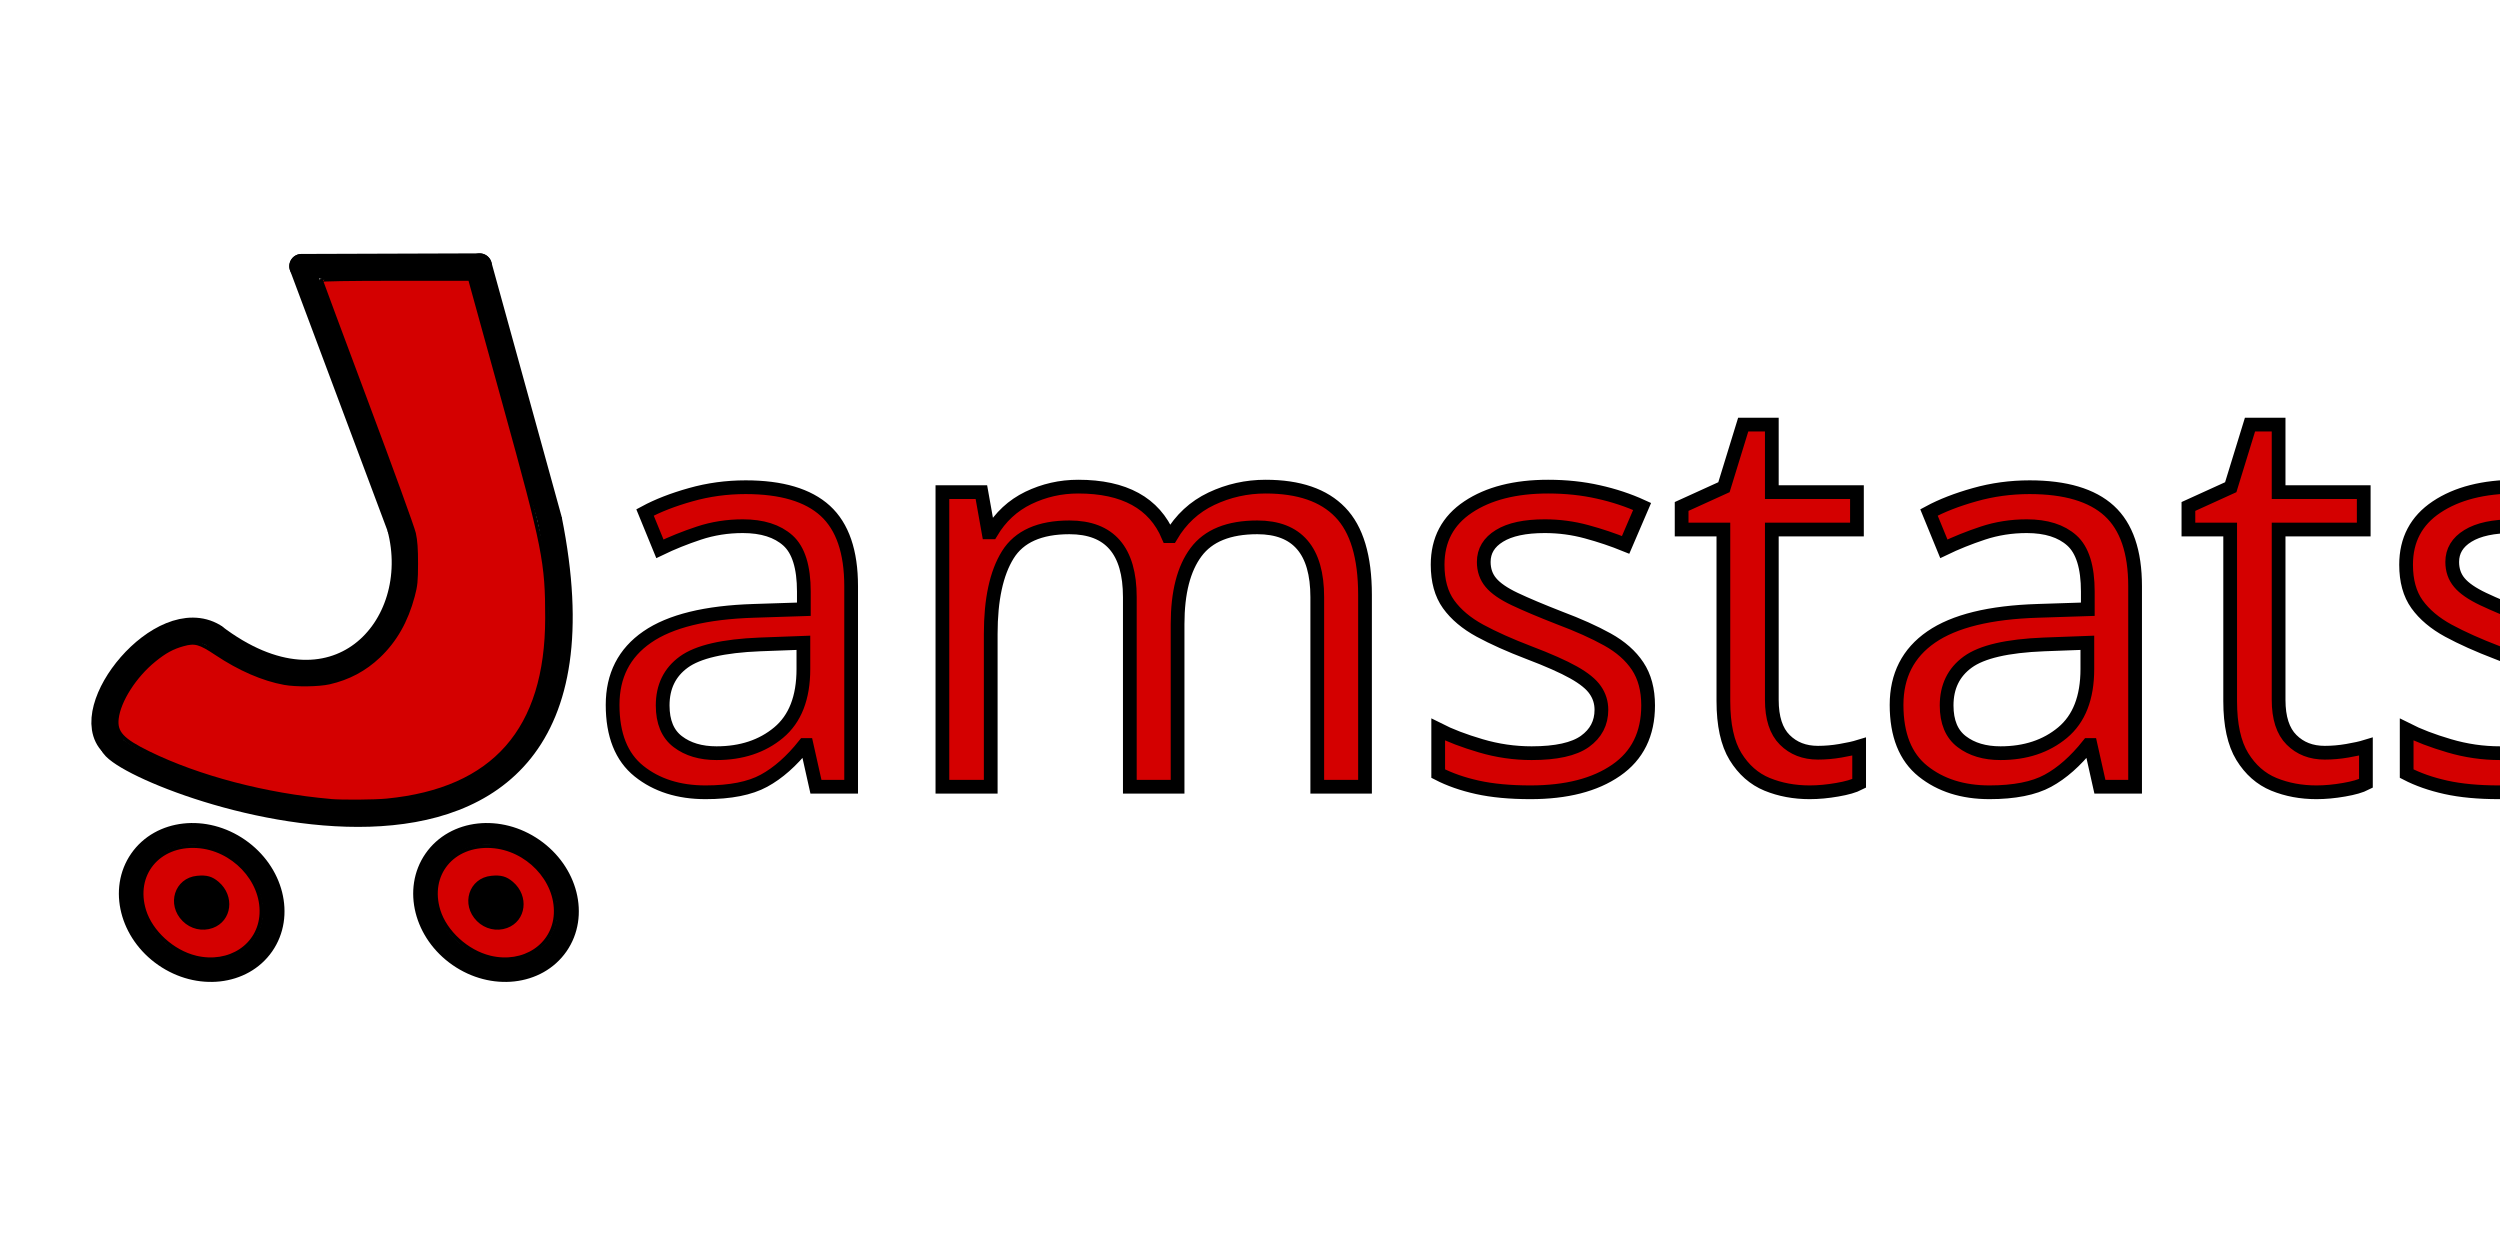
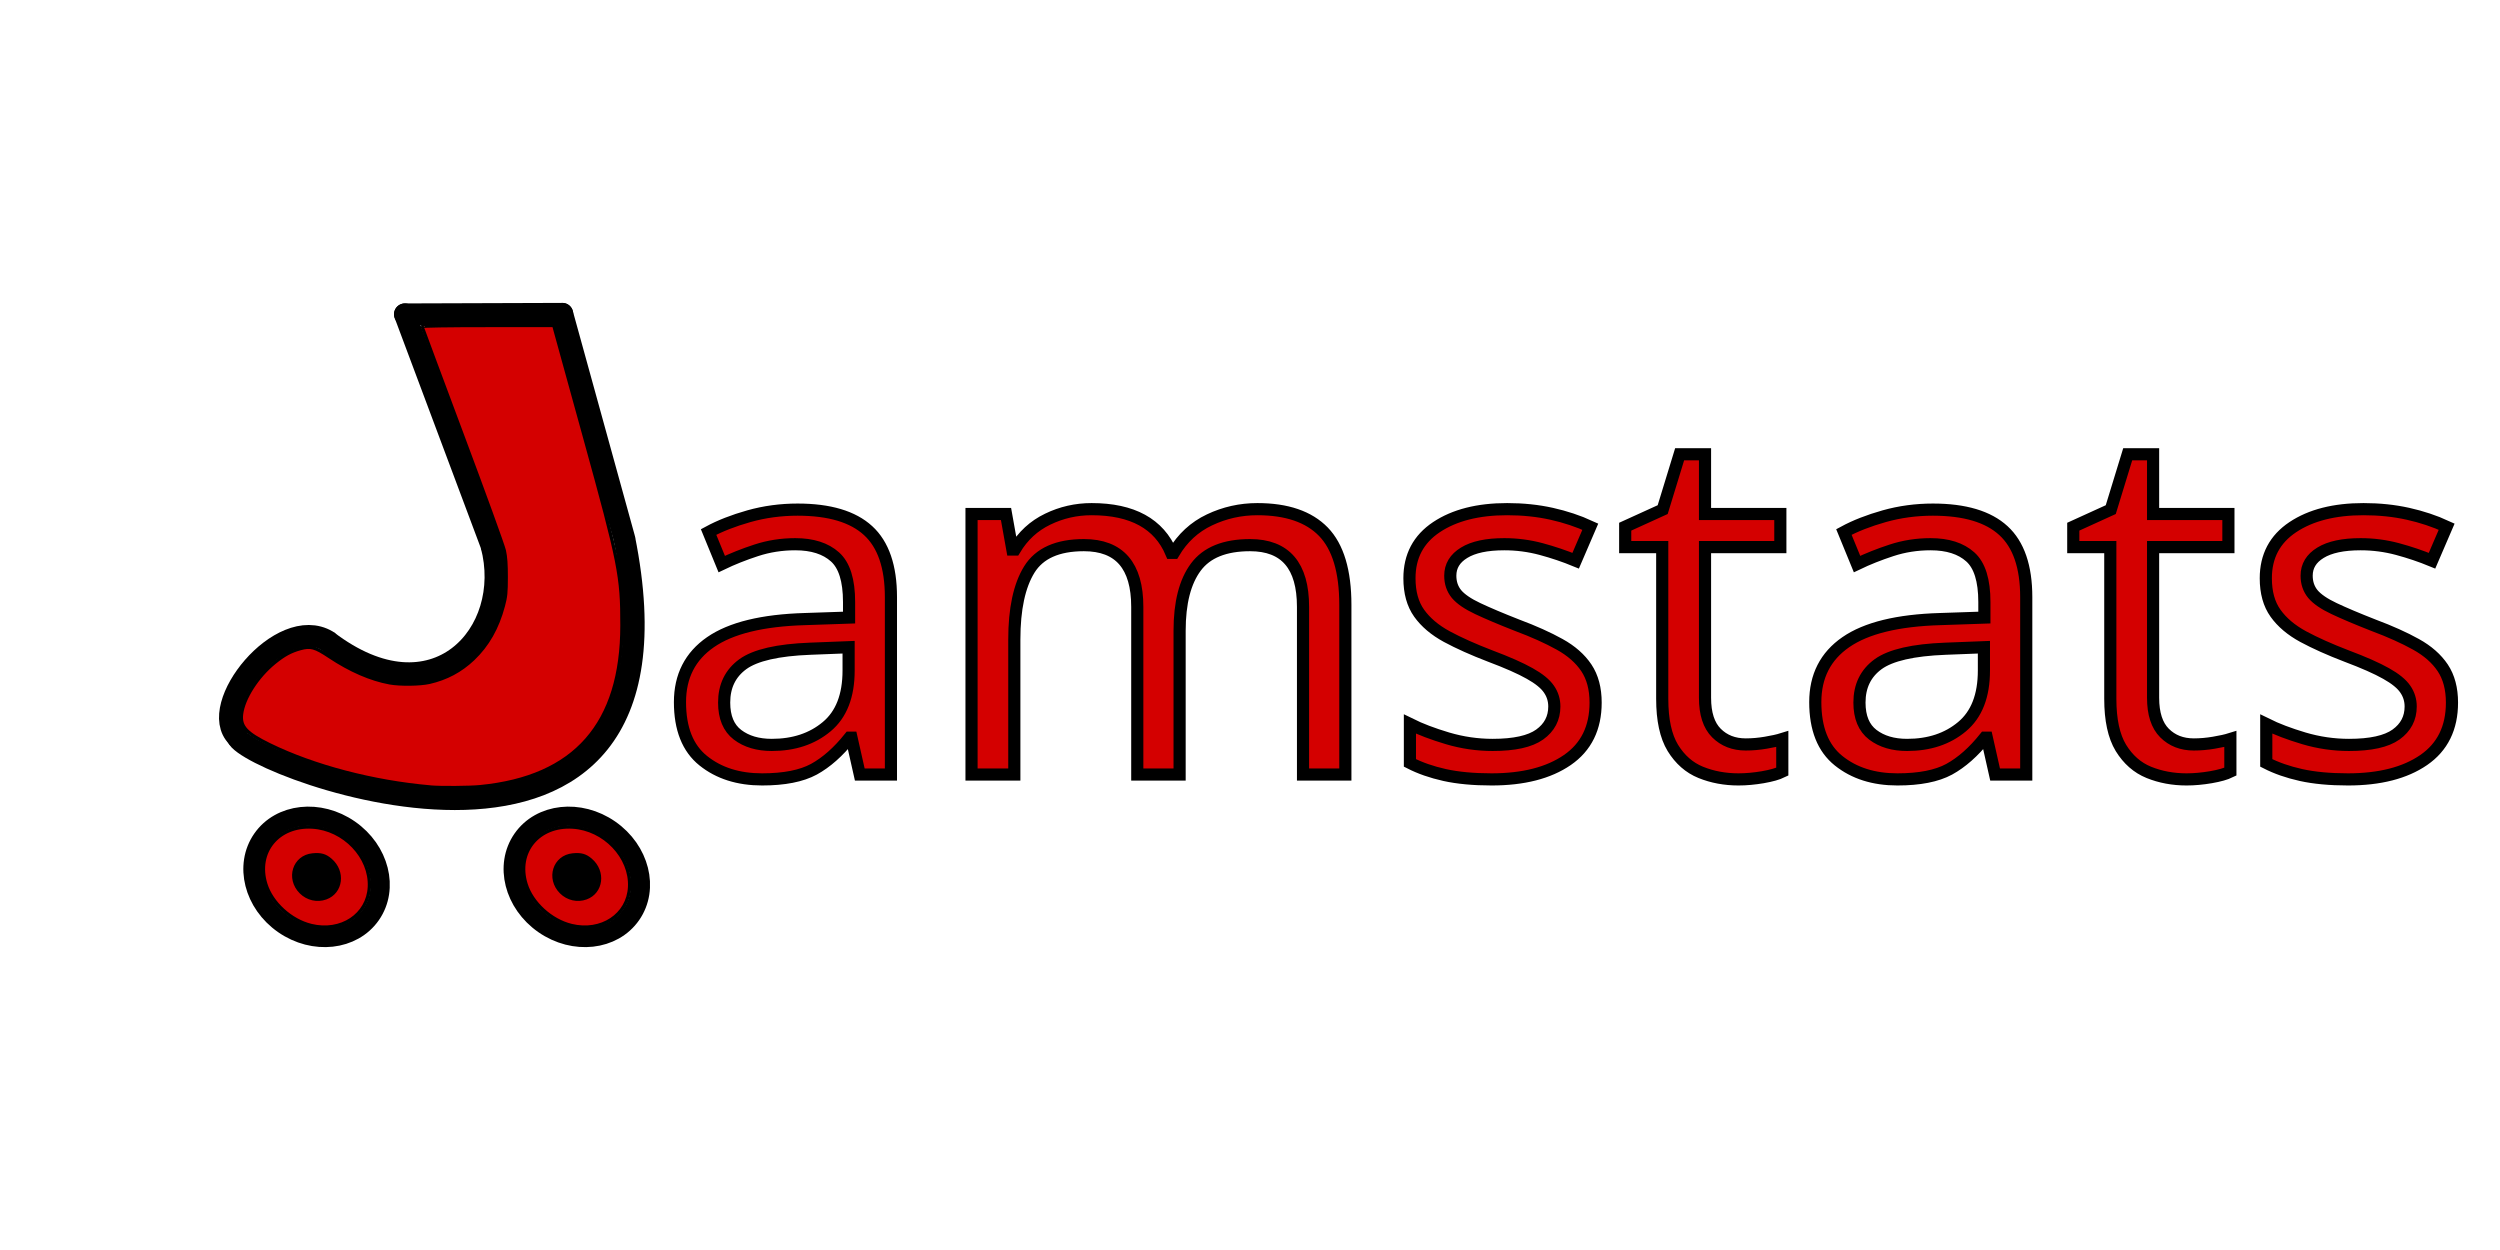
- <svg xmlns="http://www.w3.org/2000/svg" xmlns:xlink="http://www.w3.org/1999/xlink" width="1280" height="640" viewBox="0 0 338.667 169.333" version="1.1" id="svg7454">
-   <defs id="defs7451">
-     <linearGradient id="linearGradient11265">
-       <stop style="stop-color:#d40000;stop-opacity:1;" offset="0" id="stop11261" />
-       <stop style="stop-color:#d40000;stop-opacity:0;" offset="1" id="stop11263" />
-     </linearGradient>
-     <linearGradient xlink:href="#linearGradient11265" id="linearGradient11267" x1="83.058" y1="82.894" x2="327.334" y2="82.894" gradientUnits="userSpaceOnUse" />
-   </defs>
+ <svg xmlns="http://www.w3.org/2000/svg" width="1280" height="640" viewBox="0 0 338.667 169.333" version="1.1" id="svg7454">
+   <defs id="defs7451" />
  <g id="layer1">
-     <text xml:space="preserve" style="font-style:normal;font-variant:normal;font-weight:normal;font-stretch:normal;font-size:74.457px;line-height:1.25;font-family:Futura;-inkscape-font-specification:'Futura, Normal';font-variant-ligatures:normal;font-variant-caps:normal;font-variant-numeric:normal;font-variant-east-asian:normal;fill:#d40000;fill-opacity:1;stroke:#000000;stroke-width:1.861;stroke-opacity:1" x="79.568" y="106.58" id="text7802">
-       <tspan id="tspan7800" style="font-style:normal;font-variant:normal;font-weight:normal;font-stretch:normal;font-size:74.457px;font-family:Futura;-inkscape-font-specification:'Futura, Normal';font-variant-ligatures:normal;font-variant-caps:normal;font-variant-numeric:normal;font-variant-east-asian:normal;fill:#d40000;stroke-width:1.861;fill-opacity:1;stroke:#000000;stroke-opacity:1" x="79.568" y="106.58">amstats</tspan>
-     </text>
-     <g id="g6783" transform="matrix(4.182561,0,0,4.182561,-5.954651,30.82979)">
-       <path style="fill:none;stroke:#000000;stroke-width:0.794;stroke-linecap:round;stroke-linejoin:round;stroke-miterlimit:4;stroke-dasharray:none;stroke-opacity:1" d="m 11.19,1.251 c 5.768,-0.019 0,0 5.768,-0.019" id="path1414" />
-       <path style="fill:none;stroke:#000000;stroke-width:0.794;stroke-linecap:butt;stroke-linejoin:miter;stroke-miterlimit:4;stroke-dasharray:none;stroke-opacity:1" d="M 14.356,9.708 C 15.221,12.941 12.273,16.214 8.349,13.214" id="path3130" />
-       <path style="fill:none;stroke:#000000;stroke-width:0.794;stroke-linecap:round;stroke-linejoin:round;stroke-miterlimit:4;stroke-dasharray:none;stroke-opacity:1" d="M 5.049,16.726 C 3.91,15.607 6.648,12.206 8.349,13.214" id="path3265" />
-       <path style="fill:none;stroke:#000000;stroke-width:0.794;stroke-linecap:butt;stroke-linejoin:miter;stroke-miterlimit:4;stroke-dasharray:none;stroke-opacity:1" d="M 19.228,9.453 C 22.18,24.137 5.417,17.826 5.049,16.726" id="path3597" />
-       <path style="fill:none;stroke:#000000;stroke-width:0.794;stroke-linecap:round;stroke-linejoin:miter;stroke-miterlimit:4;stroke-dasharray:none;stroke-opacity:1" d="m 14.356,9.708 -3.166,-8.457 v 0" id="path6027" />
-       <path style="fill:none;stroke:#000000;stroke-width:0.794;stroke-linecap:round;stroke-linejoin:miter;stroke-miterlimit:4;stroke-dasharray:none;stroke-opacity:1" d="m 16.958,1.232 2.269,8.221" id="path6029" />
-       <g id="g6390" transform="rotate(-55.24243,7.450301,22.12321)">
-         <ellipse style="fill:none;stroke:#000000;stroke-width:0.706;stroke-linecap:round;stroke-linejoin:round;stroke-miterlimit:4;stroke-dasharray:none;stroke-opacity:1" id="path1692" cx="7.956" cy="22.388" rx="2.114" ry="2.426" />
-         <ellipse style="fill:#000000;fill-opacity:1;stroke:#000000;stroke-width:0.76;stroke-linecap:round;stroke-linejoin:round;stroke-miterlimit:4;stroke-dasharray:none;stroke-opacity:1" id="ellipse4266" cx="7.958" cy="22.388" rx="0.411" ry="0.443" />
-         <ellipse style="fill:#000000;fill-opacity:1;stroke:#000000;stroke-width:0.76;stroke-linecap:round;stroke-linejoin:round;stroke-miterlimit:4;stroke-dasharray:none;stroke-opacity:1" id="ellipse4322" cx="7.956" cy="22.388" rx="0.398" ry="0.457" />
+     <g id="g11409" transform="translate(-5.558006,-5.385928)">
+       <text xml:space="preserve" style="font-style:normal;font-variant:normal;font-weight:normal;font-stretch:normal;font-size:65.838px;line-height:1.25;font-family:Futura;-inkscape-font-specification:'Futura, Normal';font-variant-ligatures:normal;font-variant-caps:normal;font-variant-numeric:normal;font-variant-east-asian:normal;fill:#d40000;fill-opacity:1;stroke:#000000;stroke-width:1.646;stroke-opacity:1" x="94.64" y="110.312" id="text7802">
+         <tspan id="tspan7800" style="font-style:normal;font-variant:normal;font-weight:normal;font-stretch:normal;font-size:65.838px;font-family:Futura;-inkscape-font-specification:'Futura, Normal';font-variant-ligatures:normal;font-variant-caps:normal;font-variant-numeric:normal;font-variant-east-asian:normal;fill:#d40000;fill-opacity:1;stroke:#000000;stroke-width:1.646;stroke-opacity:1" x="94.64" y="110.312">amstats</tspan>
+       </text>
+       <g id="g6783" transform="matrix(3.698368,0,0,3.698368,19.01786,43.33095)">
+         <path style="fill:none;stroke:#000000;stroke-width:0.794;stroke-linecap:round;stroke-linejoin:round;stroke-miterlimit:4;stroke-dasharray:none;stroke-opacity:1" d="m 11.19,1.251 c 5.768,-0.019 0,0 5.768,-0.019" id="path1414" />
+         <path style="fill:none;stroke:#000000;stroke-width:0.794;stroke-linecap:butt;stroke-linejoin:miter;stroke-miterlimit:4;stroke-dasharray:none;stroke-opacity:1" d="M 14.356,9.708 C 15.221,12.941 12.273,16.214 8.349,13.214" id="path3130" />
+         <path style="fill:none;stroke:#000000;stroke-width:0.794;stroke-linecap:round;stroke-linejoin:round;stroke-miterlimit:4;stroke-dasharray:none;stroke-opacity:1" d="M 5.049,16.726 C 3.91,15.607 6.648,12.206 8.349,13.214" id="path3265" />
+         <path style="fill:none;stroke:#000000;stroke-width:0.794;stroke-linecap:butt;stroke-linejoin:miter;stroke-miterlimit:4;stroke-dasharray:none;stroke-opacity:1" d="M 19.228,9.453 C 22.18,24.137 5.417,17.826 5.049,16.726" id="path3597" />
+         <path style="fill:none;stroke:#000000;stroke-width:0.794;stroke-linecap:round;stroke-linejoin:miter;stroke-miterlimit:4;stroke-dasharray:none;stroke-opacity:1" d="m 14.356,9.708 -3.166,-8.457 v 0" id="path6027" />
+         <path style="fill:none;stroke:#000000;stroke-width:0.794;stroke-linecap:round;stroke-linejoin:miter;stroke-miterlimit:4;stroke-dasharray:none;stroke-opacity:1" d="m 16.958,1.232 2.269,8.221" id="path6029" />
+         <g id="g6390" transform="rotate(-55.24243,7.450301,22.12321)">
+           <ellipse style="fill:none;stroke:#000000;stroke-width:0.706;stroke-linecap:round;stroke-linejoin:round;stroke-miterlimit:4;stroke-dasharray:none;stroke-opacity:1" id="path1692" cx="7.956" cy="22.388" rx="2.114" ry="2.426" />
+           <ellipse style="fill:#000000;fill-opacity:1;stroke:#000000;stroke-width:0.76;stroke-linecap:round;stroke-linejoin:round;stroke-miterlimit:4;stroke-dasharray:none;stroke-opacity:1" id="ellipse4266" cx="7.958" cy="22.388" rx="0.411" ry="0.443" />
+           <ellipse style="fill:#000000;fill-opacity:1;stroke:#000000;stroke-width:0.76;stroke-linecap:round;stroke-linejoin:round;stroke-miterlimit:4;stroke-dasharray:none;stroke-opacity:1" id="ellipse4322" cx="7.956" cy="22.388" rx="0.398" ry="0.457" />
+         </g>
+         <g id="g6398" transform="rotate(-55.24243,12.21664,13.01427)">
+           <ellipse style="fill:none;stroke:#000000;stroke-width:0.706;stroke-linecap:round;stroke-linejoin:round;stroke-miterlimit:4;stroke-dasharray:none;stroke-opacity:1" id="ellipse6392" cx="7.956" cy="22.388" rx="2.114" ry="2.426" />
+           <ellipse style="fill:#000000;fill-opacity:1;stroke:#000000;stroke-width:0.76;stroke-linecap:round;stroke-linejoin:round;stroke-miterlimit:4;stroke-dasharray:none;stroke-opacity:1" id="ellipse6394" cx="7.958" cy="22.388" rx="0.411" ry="0.443" />
+           <ellipse style="fill:#000000;fill-opacity:1;stroke:#000000;stroke-width:0.76;stroke-linecap:round;stroke-linejoin:round;stroke-miterlimit:4;stroke-dasharray:none;stroke-opacity:1" id="ellipse6396" cx="7.956" cy="22.388" rx="0.398" ry="0.457" />
+         </g>
+         <path style="fill:#d40000;fill-opacity:1;stroke:#000000;stroke-width:0.123;stroke-linecap:round;stroke-linejoin:round;stroke-miterlimit:4;stroke-dasharray:none;stroke-opacity:1" d="M 12.127,18.567 C 10.033,18.385 7.85,17.812 6.236,17.02 5.375,16.598 5.153,16.356 5.207,15.9 c 0.069,-0.582 0.577,-1.376 1.209,-1.89 0.346,-0.281 0.592,-0.415 0.938,-0.511 0.384,-0.107 0.541,-0.064 1.081,0.296 0.75,0.5 1.509,0.83 2.202,0.956 0.376,0.069 1.109,0.059 1.45,-0.018 0.624,-0.143 1.147,-0.421 1.602,-0.853 0.533,-0.506 0.893,-1.14 1.108,-1.949 0.09,-0.339 0.104,-0.478 0.105,-1.045 10e-4,-0.477 -0.018,-0.742 -0.07,-0.979 -0.039,-0.178 -0.733,-2.089 -1.541,-4.246 -0.808,-2.157 -1.469,-3.939 -1.469,-3.96 0,-0.024 0.928,-0.039 2.412,-0.039 h 2.412 l 0.047,0.174 c 0.026,0.096 0.515,1.867 1.087,3.937 1.273,4.603 1.365,5.069 1.363,6.879 -0.004,3.611 -1.718,5.561 -5.188,5.903 -0.393,0.039 -1.448,0.047 -1.826,0.014 z" id="path6511" />
+         <path style="fill:#d40000;fill-opacity:1;stroke:#000000;stroke-width:0.123;stroke-linecap:round;stroke-linejoin:round;stroke-miterlimit:4;stroke-dasharray:none;stroke-opacity:1" d="m 7.757,23.64 c -0.744,-0.18 -1.447,-0.822 -1.662,-1.518 -0.361,-1.169 0.451,-2.163 1.706,-2.088 1.165,0.069 2.144,1.097 2.09,2.193 -0.051,1.029 -1.034,1.68 -2.134,1.414 z m 0.536,-1.012 c 0.577,-0.209 0.671,-0.962 0.173,-1.389 -0.195,-0.167 -0.355,-0.212 -0.655,-0.183 -0.676,0.065 -0.927,0.863 -0.429,1.362 0.243,0.243 0.595,0.324 0.911,0.21 z" id="path6550" />
+         <path style="fill:#d40000;fill-opacity:1;stroke:#000000;stroke-width:0.123;stroke-linecap:round;stroke-linejoin:round;stroke-miterlimit:4;stroke-dasharray:none;stroke-opacity:1" d="m 17.289,23.64 c -0.744,-0.18 -1.447,-0.822 -1.662,-1.518 -0.361,-1.169 0.451,-2.163 1.706,-2.088 1.165,0.069 2.144,1.097 2.09,2.193 -0.051,1.029 -1.034,1.68 -2.134,1.414 z m 0.536,-1.012 c 0.577,-0.209 0.671,-0.962 0.173,-1.389 -0.195,-0.167 -0.355,-0.212 -0.655,-0.183 -0.676,0.065 -0.927,0.863 -0.429,1.362 0.243,0.243 0.595,0.324 0.911,0.21 z" id="path6589" />
      </g>
-       <g id="g6398" transform="rotate(-55.24243,12.21664,13.01427)">
-         <ellipse style="fill:none;stroke:#000000;stroke-width:0.706;stroke-linecap:round;stroke-linejoin:round;stroke-miterlimit:4;stroke-dasharray:none;stroke-opacity:1" id="ellipse6392" cx="7.956" cy="22.388" rx="2.114" ry="2.426" />
-         <ellipse style="fill:#000000;fill-opacity:1;stroke:#000000;stroke-width:0.76;stroke-linecap:round;stroke-linejoin:round;stroke-miterlimit:4;stroke-dasharray:none;stroke-opacity:1" id="ellipse6394" cx="7.958" cy="22.388" rx="0.411" ry="0.443" />
-         <ellipse style="fill:#000000;fill-opacity:1;stroke:#000000;stroke-width:0.76;stroke-linecap:round;stroke-linejoin:round;stroke-miterlimit:4;stroke-dasharray:none;stroke-opacity:1" id="ellipse6396" cx="7.956" cy="22.388" rx="0.398" ry="0.457" />
-       </g>
-       <path style="fill:#d40000;fill-opacity:1;stroke:#000000;stroke-width:0.123;stroke-linecap:round;stroke-linejoin:round;stroke-miterlimit:4;stroke-dasharray:none;stroke-opacity:1" d="M 12.127,18.567 C 10.033,18.385 7.85,17.812 6.236,17.02 5.375,16.598 5.153,16.356 5.207,15.9 c 0.069,-0.582 0.577,-1.376 1.209,-1.89 0.346,-0.281 0.592,-0.415 0.938,-0.511 0.384,-0.107 0.541,-0.064 1.081,0.296 0.75,0.5 1.509,0.83 2.202,0.956 0.376,0.069 1.109,0.059 1.45,-0.018 0.624,-0.143 1.147,-0.421 1.602,-0.853 0.533,-0.506 0.893,-1.14 1.108,-1.949 0.09,-0.339 0.104,-0.478 0.105,-1.045 10e-4,-0.477 -0.018,-0.742 -0.07,-0.979 -0.039,-0.178 -0.733,-2.089 -1.541,-4.246 -0.808,-2.157 -1.469,-3.939 -1.469,-3.96 0,-0.024 0.928,-0.039 2.412,-0.039 h 2.412 l 0.047,0.174 c 0.026,0.096 0.515,1.867 1.087,3.937 1.273,4.603 1.365,5.069 1.363,6.879 -0.004,3.611 -1.718,5.561 -5.188,5.903 -0.393,0.039 -1.448,0.047 -1.826,0.014 z" id="path6511" />
-       <path style="fill:#d40000;fill-opacity:1;stroke:#000000;stroke-width:0.123;stroke-linecap:round;stroke-linejoin:round;stroke-miterlimit:4;stroke-dasharray:none;stroke-opacity:1" d="m 7.757,23.64 c -0.744,-0.18 -1.447,-0.822 -1.662,-1.518 -0.361,-1.169 0.451,-2.163 1.706,-2.088 1.165,0.069 2.144,1.097 2.09,2.193 -0.051,1.029 -1.034,1.68 -2.134,1.414 z m 0.536,-1.012 c 0.577,-0.209 0.671,-0.962 0.173,-1.389 -0.195,-0.167 -0.355,-0.212 -0.655,-0.183 -0.676,0.065 -0.927,0.863 -0.429,1.362 0.243,0.243 0.595,0.324 0.911,0.21 z" id="path6550" />
-       <path style="fill:#d40000;fill-opacity:1;stroke:#000000;stroke-width:0.123;stroke-linecap:round;stroke-linejoin:round;stroke-miterlimit:4;stroke-dasharray:none;stroke-opacity:1" d="m 17.289,23.64 c -0.744,-0.18 -1.447,-0.822 -1.662,-1.518 -0.361,-1.169 0.451,-2.163 1.706,-2.088 1.165,0.069 2.144,1.097 2.09,2.193 -0.051,1.029 -1.034,1.68 -2.134,1.414 z m 0.536,-1.012 c 0.577,-0.209 0.671,-0.962 0.173,-1.389 -0.195,-0.167 -0.355,-0.212 -0.655,-0.183 -0.676,0.065 -0.927,0.863 -0.429,1.362 0.243,0.243 0.595,0.324 0.911,0.21 z" id="path6589" />
    </g>
  </g>
</svg>
